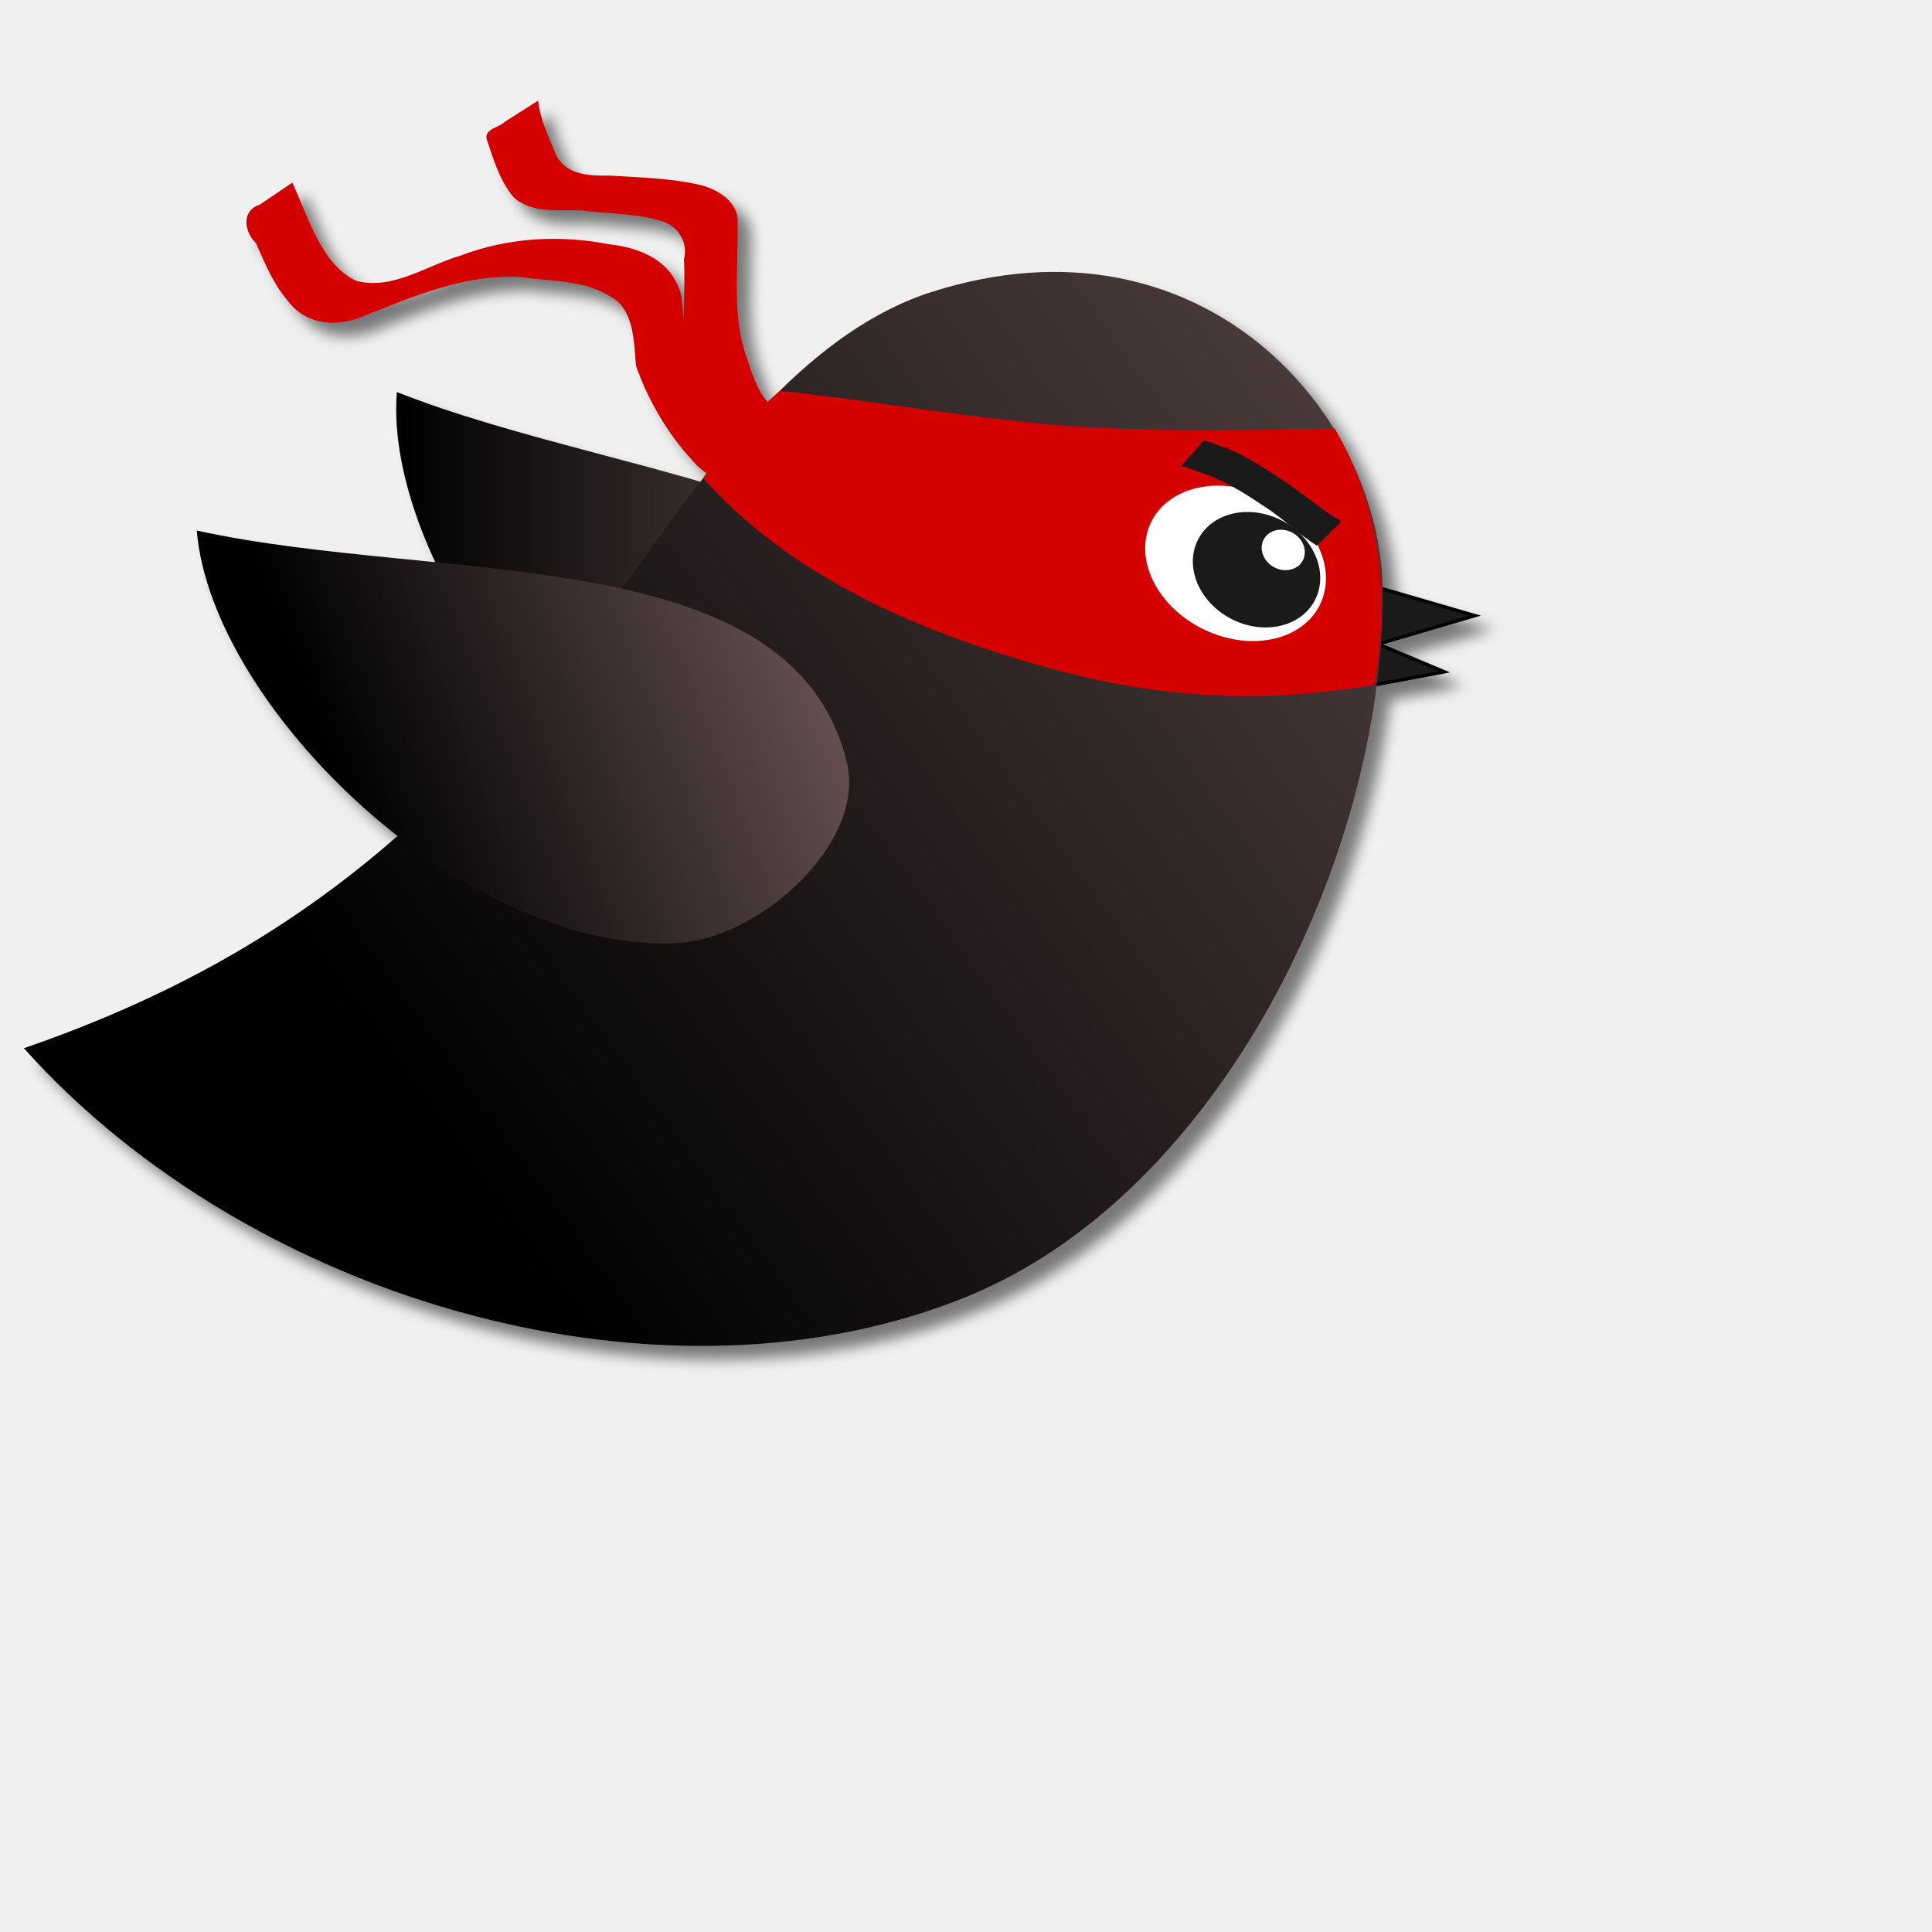
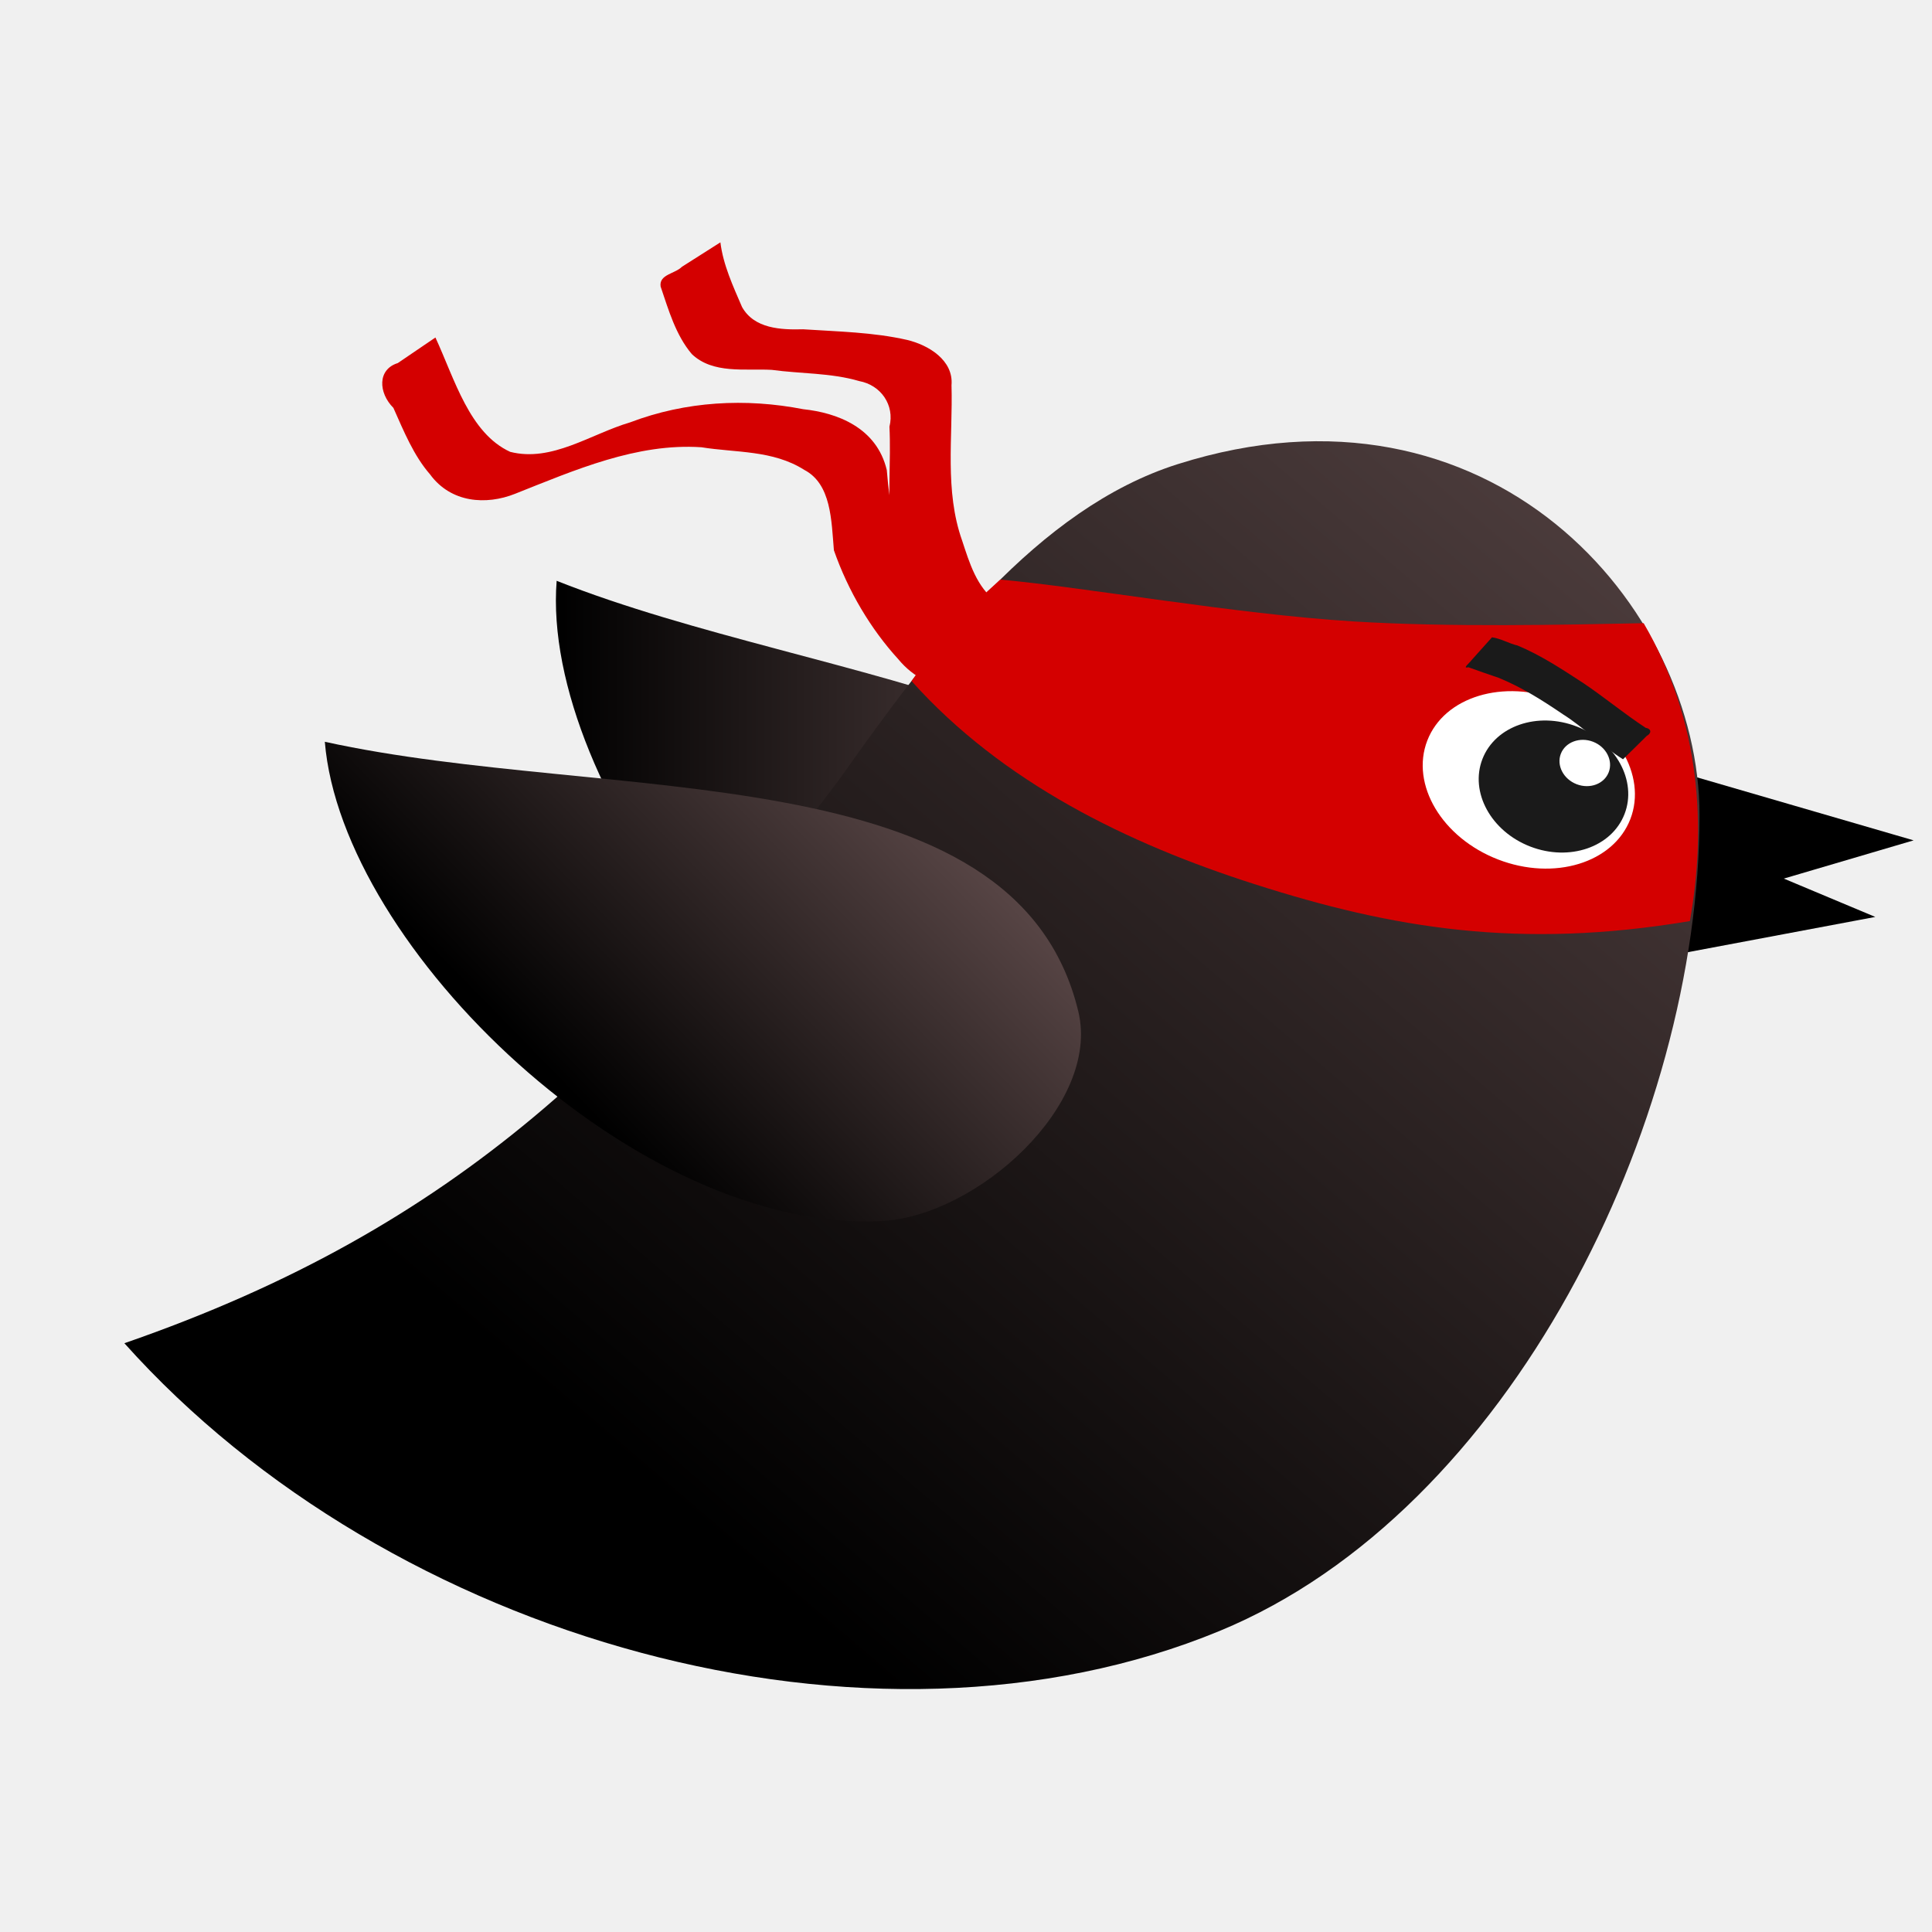
- <svg xmlns="http://www.w3.org/2000/svg" xmlns:xlink="http://www.w3.org/1999/xlink" width="48" height="48" viewBox="0 0 1024 1024" id="svg2" version="1.0">
-   <defs id="defs4">
-     <linearGradient id="linearGradient3038">
-       <stop style="stop-color:#000000;stop-opacity:1;" offset="0" id="stop3040" />
-       <stop style="stop-color:#6d5656;stop-opacity:1;" offset="1" id="stop3042" />
+ <svg xmlns="http://www.w3.org/2000/svg" width="16" height="16" viewBox="0 0 16 16">
+   <defs>
+     <linearGradient id="ibatis-a" x1="0%" y1="50%" y2="50%">
+       <stop offset="0%" />
+       <stop offset="100%" stop-color="#6D5656" />
    </linearGradient>
-     <linearGradient id="linearGradient3038-2">
-       <stop style="stop-color:#6ad427;stop-opacity:1;" offset="0" id="stop3040-7" />
-       <stop style="stop-color:#fff8cb;stop-opacity:1;" offset="1" id="stop3042-0" />
+     <linearGradient id="ibatis-b" x1="27.36%" x2="129.895%" y1="77.113%" y2="-16.561%">
+       <stop offset="0%" />
+       <stop offset="100%" stop-color="#6D5656" />
    </linearGradient>
-     <filter id="filter3032" width="1.5" height="1.5" x="-0.25" y="-0.25" color-interpolation-filters="sRGB">
-       <feGaussianBlur id="feGaussianBlur3034" in="SourceAlpha" stdDeviation="2" result="blur" />
-       <feColorMatrix id="feColorMatrix3036" result="bluralpha" type="matrix" values="1 0 0 0 0 0 1 0 0 0 0 0 1 0 0 0 0 0 0.5 0 " />
-       <feOffset id="feOffset3038" in="bluralpha" dx="4" dy="4" result="offsetBlur" />
-       <feMerge id="feMerge3040">
-         <feMergeNode id="feMergeNode3042" in="offsetBlur" />
-         <feMergeNode id="feMergeNode3044" in="SourceGraphic" />
-       </feMerge>
-     </filter>
-     <filter id="filter3937" width="1.5" height="1.5" x="-0.25" y="-0.25" color-interpolation-filters="sRGB">
-       <feGaussianBlur id="feGaussianBlur3939" in="SourceAlpha" stdDeviation="2" result="blur" />
-       <feColorMatrix id="feColorMatrix3941" result="bluralpha" type="matrix" values="1 0 0 0 0 0 1 0 0 0 0 0 1 0 0 0 0 0 0.5 0 " />
-       <feOffset id="feOffset3943" in="bluralpha" dx="4" dy="4" result="offsetBlur" />
-       <feMerge id="feMerge3945">
-         <feMergeNode id="feMergeNode3947" in="offsetBlur" />
-         <feMergeNode id="feMergeNode3949" in="SourceGraphic" />
-       </feMerge>
-     </filter>
-     <linearGradient xlink:href="#linearGradient3038" id="linearGradient3033" gradientUnits="userSpaceOnUse" x1="394.508" y1="383.225" x2="818.972" y2="107.687" />
-     <linearGradient xlink:href="#linearGradient3038" id="linearGradient3044" gradientUnits="userSpaceOnUse" x1="379.492" y1="251.365" x2="557.759" y2="251.365" />
-     <linearGradient xlink:href="#linearGradient3038" id="linearGradient3046" gradientUnits="userSpaceOnUse" gradientTransform="matrix(0.9987707,-0.04956883,0.04956883,0.9987707,-33.68006,25.28168)" x1="394.508" y1="383.225" x2="818.972" y2="107.687" />
-     <linearGradient xlink:href="#linearGradient3038" id="linearGradient3048" gradientUnits="userSpaceOnUse" x1="358.333" y1="284.444" x2="504.167" y2="227.5" />
-     <filter id="filter3027" style="color-interpolation-filters:sRGB;">
-       <feFlood id="feFlood3029" flood-opacity="0.5" flood-color="rgb(0,0,0)" result="flood" />
-       <feComposite id="feComposite3031" in2="SourceGraphic" in="flood" operator="in" result="composite1" />
-       <feGaussianBlur id="feGaussianBlur3033" in="composite" stdDeviation="2" result="blur" />
-       <feOffset id="feOffset3035" dx="4" dy="4" result="offset" />
-       <feComposite id="feComposite3037" in2="offset" in="SourceGraphic" operator="over" result="composite2" />
-     </filter>
+     <linearGradient id="ibatis-c" x1="19.553%" x2="95.466%" y1="52.371%" y2="5.532%">
+       <stop offset="0%" />
+       <stop offset="100%" stop-color="#6D5656" />
+     </linearGradient>
  </defs>
-   <g id="layer1" transform="translate(0,35)">
-     <g id="Beak" transform="matrix(-0.4865093,0,0,0.5435717,657.696,211.4648)" style="fill:#ff6600;stroke:none" />
-     <g id="g3834" transform="translate(9.808425,-1.961685)" />
-     <g id="g3028" transform="matrix(1.8,0,0,1.8,-473.0963,-151.1872)" style="filter:url(#filter3027)">
-       <path id="path3014" d="m 666.522,236.937 c 30.581,8.886 30.581,8.886 30.581,8.886 l -28.517,8.372 19.511,8.17 -20.541,3.841 z" style="fill:#1a1a1a;stroke:#000000;stroke-width:1px;stroke-linecap:butt;stroke-linejoin:miter;stroke-opacity:1" />
-       <path id="path3057-6" d="m 379.684,179.982 c -4.109,52.209 58.438,135.916 120.25,142.563 24.153,2.597 59.602,-20.221 57.756,-44.443 -5.147,-67.557 -109.426,-70.951 -178.006,-98.12 z" style="fill:url(#linearGradient3044);fill-opacity:1;stroke-width:6;stroke-miterlimit:4;stroke-dasharray:none" />
-       <path id="path3055" d="m 269.861,373.205 c 67.679,75.436 189.566,109.435 278.211,72.925 73.954,-30.46 121.905,-128.723 121.929,-206.655 0.016,-53.372 -53.437,-114.075 -132.566,-89.051 -35.545,11.241 -62.664,46.947 -85.571,79.381 -51.182,68.124 -96.569,113.89 -182.003,143.401 z" style="fill:url(#linearGradient3046);fill-opacity:1;stroke:none" />
-       <path id="path3057" d="m 320.772,220.775 c 4.306,52.194 79.453,124.802 141.532,121.462 24.257,-1.305 55.594,-29.507 49.892,-53.12 -15.901,-65.86 -119.378,-52.509 -191.424,-68.342 z" style="fill:url(#linearGradient3048);fill-opacity:1;stroke-width:6;stroke-miterlimit:4;stroke-dasharray:none" />
-       <path id="path3038" d="m 492.389,179.679 c 21.514,1.922 59.504,8.734 89.482,10.592 24.605,1.525 53.677,0.865 73.954,0.44 14.686,25.172 15.875,52.01 11.73,75.495 -43.239,7.241 -75.434,1.902 -110.712,-9.372 -32.095,-10.257 -63.928,-25.711 -86.999,-51.465 10.288,-14.637 13.79,-17.799 22.544,-25.69 z" style="fill:#d40000;fill-opacity:1;stroke:none" />
-       <g transform="matrix(0.8657947,0.3649666,-0.2639116,0.6923192,85.48741,-162.41)" id="g3044">
-         <g id="g3016" transform="matrix(2,0,0,2.245283,-561.0855,-140.0901)">
-           <g id="g3024">
-             <path style="fill:#ffffff;fill-opacity:1;fill-rule:nonzero;stroke:none" id="path3012" d="m 637.548,191.697 c 0,6.23 -5.27,11.28 -11.77,11.28 -6.5,0 -11.77,-5.05 -11.77,-11.28 0,-6.23 5.27,-11.28 11.77,-11.28 6.5,0 11.77,5.05 11.77,11.28 z" transform="matrix(1.25,0,0,1.152174,-157.9157,-67.179)" />
-             <path style="fill:#1a1a1a;fill-opacity:1;fill-rule:nonzero;stroke:none" id="path3797" d="m 626.759,234.364 c 0,5.417 -4.611,9.808 -10.299,9.808 -5.688,0 -10.299,-4.391 -10.299,-9.808 0,-5.417 4.611,-9.808 10.299,-9.808 5.688,0 10.299,4.391 10.299,9.808 z" transform="translate(11.27969,-81.08026)" />
-             <path style="fill:#ffffff;fill-opacity:1;fill-rule:nonzero;stroke:none" id="path3801" d="m 624.205,230.612 c 0,1.915 -1.553,3.468 -3.468,3.468 -1.915,0 -3.468,-1.553 -3.468,-3.468 0,-1.915 1.553,-3.468 3.468,-3.468 1.915,0 3.468,1.553 3.468,3.468 z" transform="translate(9.808429,-82.3908)" />
-           </g>
-         </g>
-       </g>
-       <path id="path3043" d="m 650.577,225.208 c -5.41,-3.373 -9.895,-8.002 -15.279,-11.417 -5.185,-3.498 -10.533,-6.872 -16.347,-9.22 -2.549,-0.881 -5.099,-1.757 -7.636,-2.672 -1.734,0.414 0.33,-1.137 0.691,-1.711 1.755,-1.959 3.511,-3.918 5.266,-5.877 2.278,0.3 4.29,1.555 6.508,2.088 6.003,2.459 11.429,6.091 16.853,9.598 5.33,3.597 10.304,7.72 15.677,11.24 1.591,0.298 1.506,1.404 0.28,2.075 -2.004,1.966 -4.008,3.932 -6.013,5.897 z" style="fill:#1a1a1a;fill-opacity:1;fill-rule:nonzero;stroke:none" />
-       <path id="path3095" d="m 496.848,208.518 c -10.37,-0.361 -22.441,0.929 -30.389,-8.662 -6.998,-7.667 -12.692,-17.211 -16.364,-27.613 -0.637,-7.556 -0.644,-16.787 -7.545,-20.377 -7.965,-5.055 -17.376,-4.327 -26.085,-5.727 -16.435,-1.093 -32.093,5.759 -47.412,11.821 -7.273,2.855 -16.213,2.33 -21.545,-4.954 -4.154,-4.764 -6.678,-10.935 -9.3,-16.842 -3.84,-3.824 -4.071,-9.764 1.113,-11.349 3.191,-2.164 6.383,-4.328 9.574,-6.491 4.903,10.612 8.634,24.247 18.973,28.975 10.615,2.687 20.46,-4.527 30.467,-7.45 14.186,-5.397 29.345,-6.21 43.997,-3.348 8.436,0.887 18.645,4.545 21.196,15.42 0.746,9.43 2.446,18.616 8.085,25.698 5.336,9.583 13.16,18.718 23.432,19.112 3.4,1.334 14.526,-1.391 13.301,1.879 -3.833,3.302 -7.665,6.605 -11.498,9.907 z" style="fill:#d40000;fill-opacity:1;fill-rule:nonzero;stroke:none" />
-       <path id="path3097" d="m 489.9,203.543 c -7.52,-4.904 -16.718,-9.23 -19.916,-18.256 -2.118,-6.044 -4.294,-12.155 -5.355,-18.479 -0.929,-8.594 0.026,-17.254 -0.403,-25.867 1.386,-5.496 -2.179,-10.553 -7.683,-11.567 -7.215,-2.103 -14.847,-1.827 -22.245,-2.845 -6.8,-0.371 -14.916,1.109 -20.309,-4.006 -4.091,-4.879 -5.868,-11.192 -7.895,-17.103 -0.465,-3.087 3.635,-3.211 5.417,-5.036 3.252,-2.063 6.504,-4.127 9.756,-6.19 0.706,5.751 3.228,11.119 5.482,16.391 3.111,5.539 9.926,5.803 15.547,5.664 8.815,0.561 17.768,0.735 26.401,2.693 5.441,1.271 11.854,5.124 11.282,11.458 0.367,13.125 -1.807,26.735 2.706,39.391 1.865,5.661 3.695,11.772 8.702,15.531 3.754,3.481 8.476,5.767 12.66,8.545 -3.428,2.998 -7.803,5.257 -11.593,7.987 -0.851,0.563 -1.702,1.127 -2.553,1.69 z" style="fill:#d40000;fill-opacity:1;fill-rule:nonzero;stroke:none" />
+   <g fill="none" fill-rule="evenodd" transform="translate(1 2)">
+     <path fill="#1A1A1A" stroke="#000" stroke-width=".5" d="M12.961,4.671 C13.958,4.961 13.958,4.961 13.958,4.961 L13.028,5.235 L13.665,5.502 L12.995,5.628 L12.961,4.671 Z" />
+     <path fill="url(#ibatis-a)" d="M3.61,2.81 C3.476,4.516 5.515,7.251 7.53,7.469 C8.318,7.553 9.473,6.808 9.413,6.016 C9.245,3.809 5.846,3.698 3.61,2.81 Z" />
+     <path fill="url(#ibatis-b)" d="M0.03,9.124 C2.236,11.589 6.21,12.7 9.1,11.507 C11.511,10.512 13.074,7.301 13.075,4.754 C13.075,3.01 11.333,1.026 8.753,1.844 C7.594,2.211 6.71,3.378 5.963,4.438 C4.295,6.664 2.815,8.16 0.03,9.124 Z" />
+     <path fill="url(#ibatis-c)" d="M1.69,4.143 C1.83,5.849 4.28,8.221 6.304,8.112 C7.094,8.069 8.116,7.148 7.93,6.376 C7.412,4.224 4.038,4.66 1.69,4.143 Z" />
+     <path fill="#D40000" d="M7.284,2.8 C7.986,2.863 9.224,3.085 10.202,3.146 C11.004,3.196 11.951,3.174 12.612,3.161 C13.091,3.983 13.13,4.86 12.995,5.628 C11.585,5.864 10.536,5.69 9.386,5.321 C8.339,4.986 7.302,4.481 6.549,3.64 C6.885,3.161 6.999,3.058 7.284,2.8 Z" />
+     <g transform="rotate(21.134 -3.656 31.343)">
+       <path fill="#FFF" d="M1.839,0.744 C1.839,1.134 1.435,1.451 0.938,1.451 C0.44,1.451 0.036,1.134 0.036,0.744 C0.036,0.354 0.44,0.038 0.938,0.038 C1.435,0.038 1.839,0.354 1.839,0.744 Z" />
+       <path fill="#1A1A1A" d="M1.779,0.722 C1.779,1.017 1.496,1.255 1.148,1.255 C0.8,1.255 0.517,1.017 0.517,0.722 C0.517,0.428 0.8,0.189 1.148,0.189 C1.496,0.189 1.779,0.428 1.779,0.722 Z" />
+       <path fill="#FFF" d="M1.532,0.447 C1.532,0.551 1.437,0.635 1.32,0.635 C1.203,0.635 1.107,0.551 1.107,0.447 C1.107,0.343 1.203,0.258 1.32,0.258 C1.437,0.258 1.532,0.343 1.532,0.447 Z" />
    </g>
+     <path fill="#1A1A1A" d="M12.441,4.288 C12.265,4.178 12.119,4.026 11.943,3.915 C11.774,3.8 11.6,3.69 11.41,3.613 C11.327,3.585 11.244,3.556 11.161,3.526 C11.105,3.54 11.172,3.489 11.184,3.47 C11.241,3.406 11.298,3.342 11.356,3.278 C11.43,3.288 11.495,3.329 11.568,3.346 C11.763,3.427 11.94,3.545 12.117,3.66 C12.291,3.778 12.453,3.912 12.628,4.027 C12.68,4.037 12.677,4.073 12.637,4.095 C12.572,4.159 12.507,4.224 12.441,4.288 Z" />
+     <path fill="#D40000" d="M7.43,3.742 C7.092,3.731 6.698,3.773 6.439,3.459 C6.211,3.209 6.025,2.897 5.906,2.557 C5.885,2.31 5.885,2.008 5.66,1.891 C5.4,1.726 5.093,1.75 4.809,1.704 C4.274,1.668 3.763,1.892 3.264,2.09 C3.027,2.184 2.735,2.166 2.561,1.928 C2.426,1.773 2.344,1.571 2.258,1.378 C2.133,1.253 2.125,1.059 2.294,1.007 C2.398,0.937 2.502,0.866 2.606,0.795 C2.766,1.142 2.888,1.587 3.225,1.742 C3.571,1.83 3.892,1.594 4.218,1.498 C4.681,1.322 5.175,1.296 5.653,1.389 C5.928,1.418 6.26,1.538 6.344,1.893 C6.368,2.201 6.423,2.501 6.607,2.733 C6.781,3.046 7.036,3.344 7.371,3.357 C7.482,3.401 7.845,3.312 7.805,3.419 C7.68,3.527 7.555,3.634 7.43,3.742 Z" />
+     <path fill="#D40000" d="M7.203,3.58 C6.958,3.42 6.658,3.278 6.554,2.983 C6.485,2.786 6.414,2.586 6.379,2.379 C6.349,2.099 6.38,1.816 6.366,1.534 C6.411,1.355 6.295,1.189 6.116,1.156 C5.881,1.087 5.632,1.096 5.391,1.063 C5.169,1.051 4.904,1.099 4.729,0.932 C4.595,0.773 4.537,0.567 4.471,0.373 C4.456,0.272 4.59,0.268 4.648,0.209 C4.754,0.141 4.86,0.074 4.966,0.007 C4.989,0.194 5.071,0.37 5.145,0.542 C5.246,0.723 5.468,0.732 5.651,0.727 C5.939,0.746 6.231,0.751 6.512,0.815 C6.689,0.857 6.898,0.983 6.88,1.19 C6.892,1.619 6.821,2.063 6.968,2.477 C7.029,2.662 7.088,2.862 7.252,2.984 C7.374,3.098 7.528,3.173 7.664,3.264 C7.553,3.362 7.41,3.435 7.287,3.525 C7.259,3.543 7.231,3.561 7.203,3.58 Z" />
  </g>
</svg>
